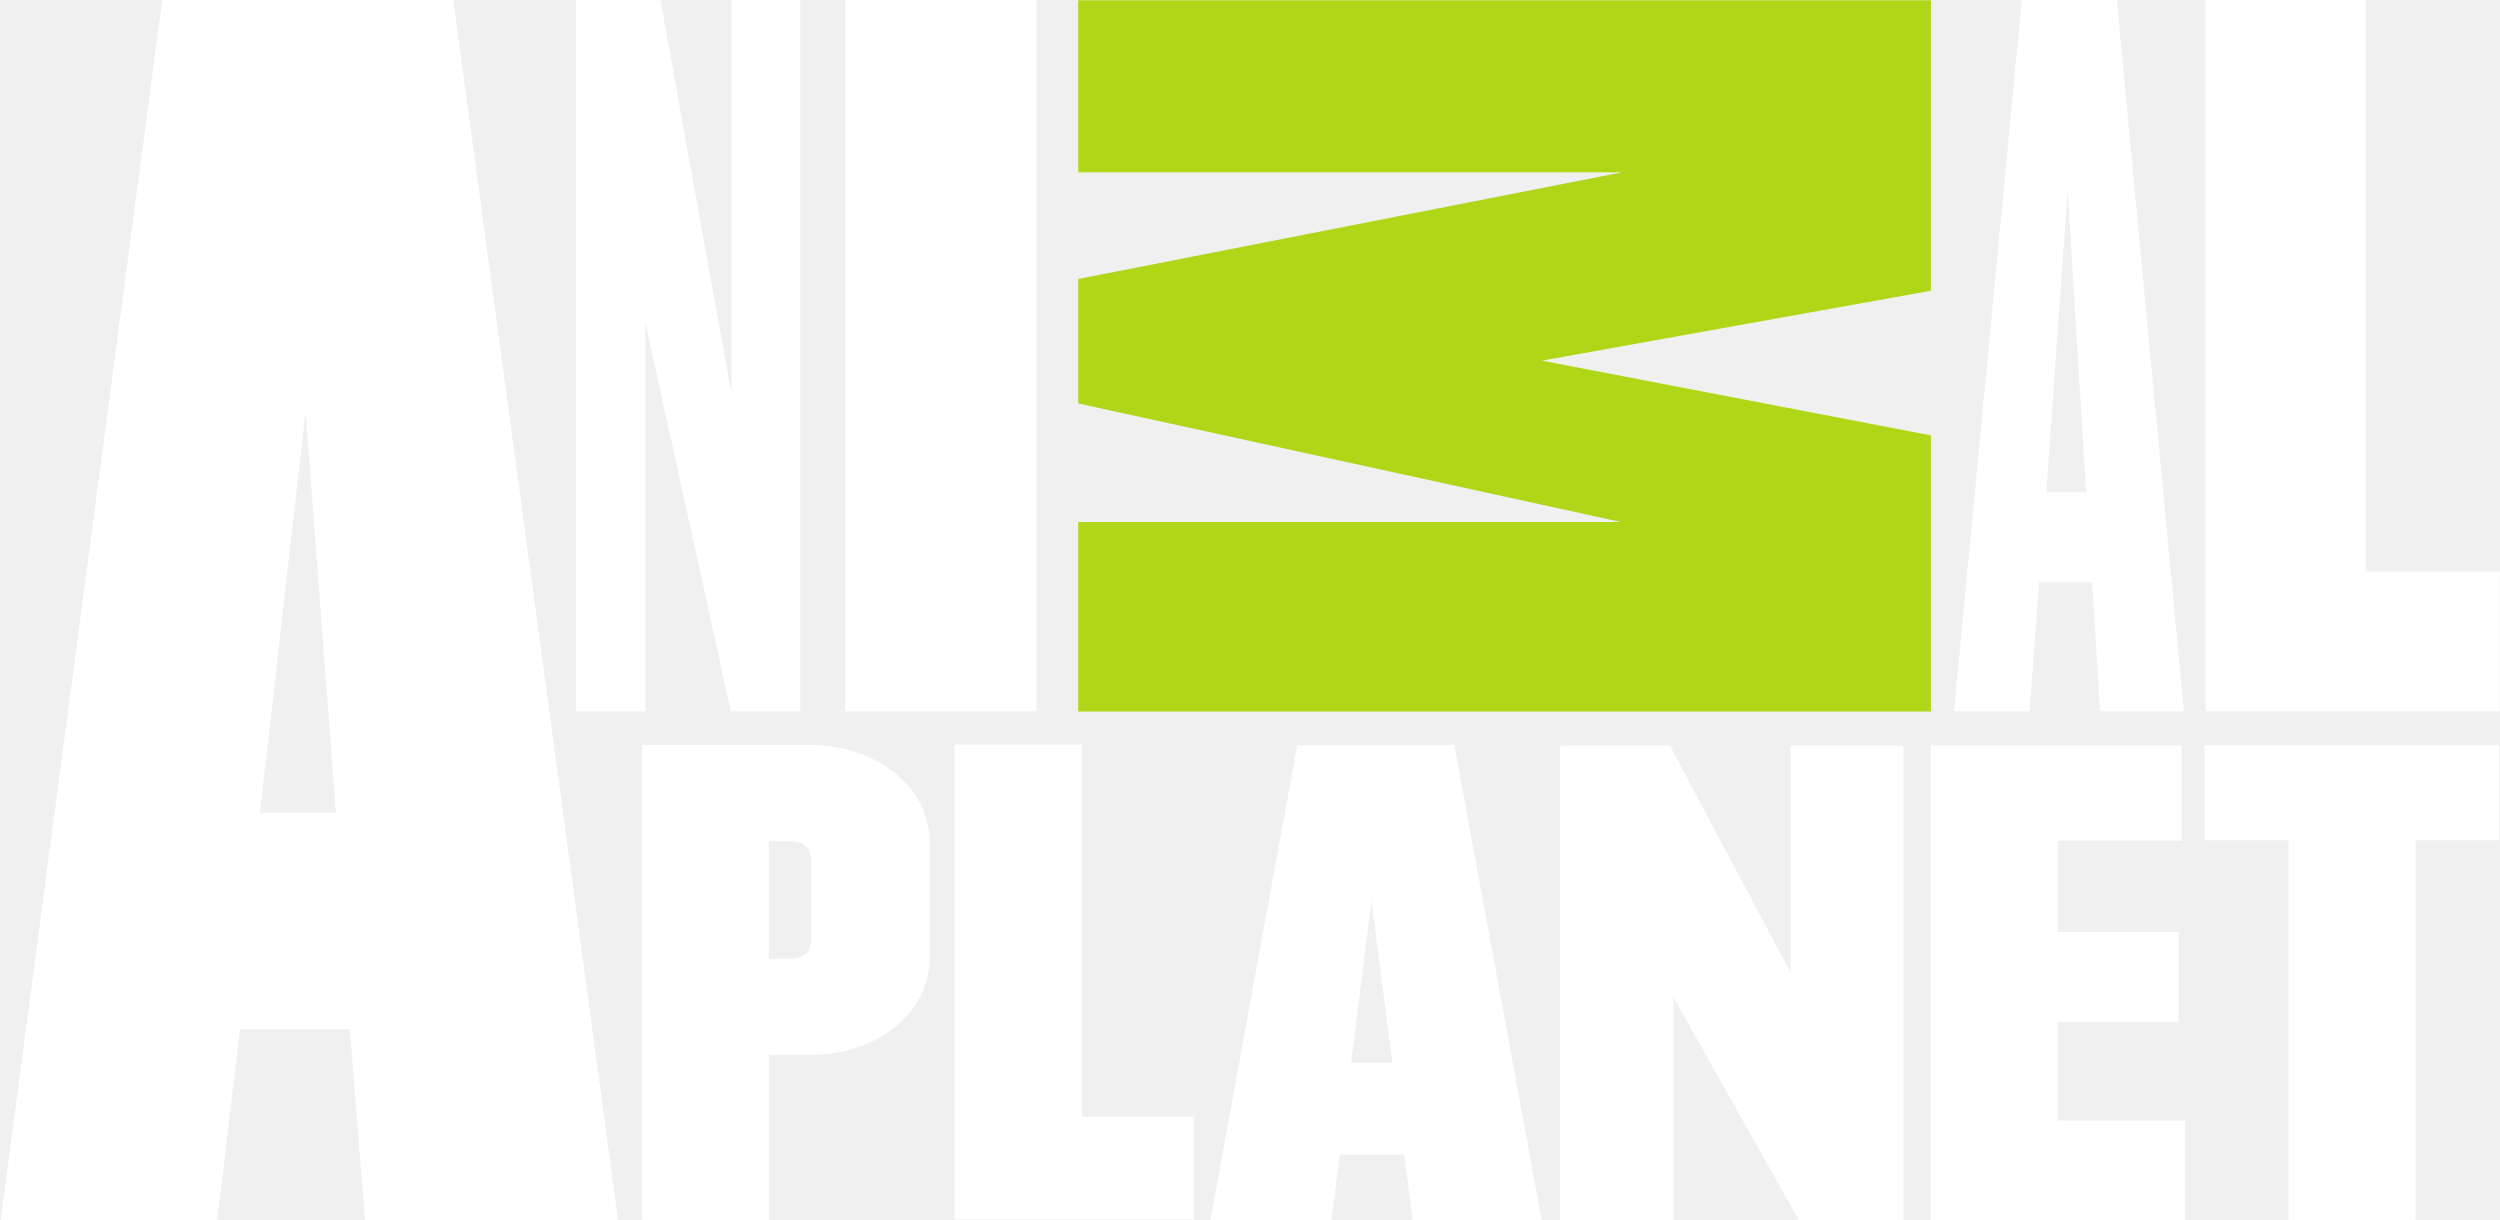
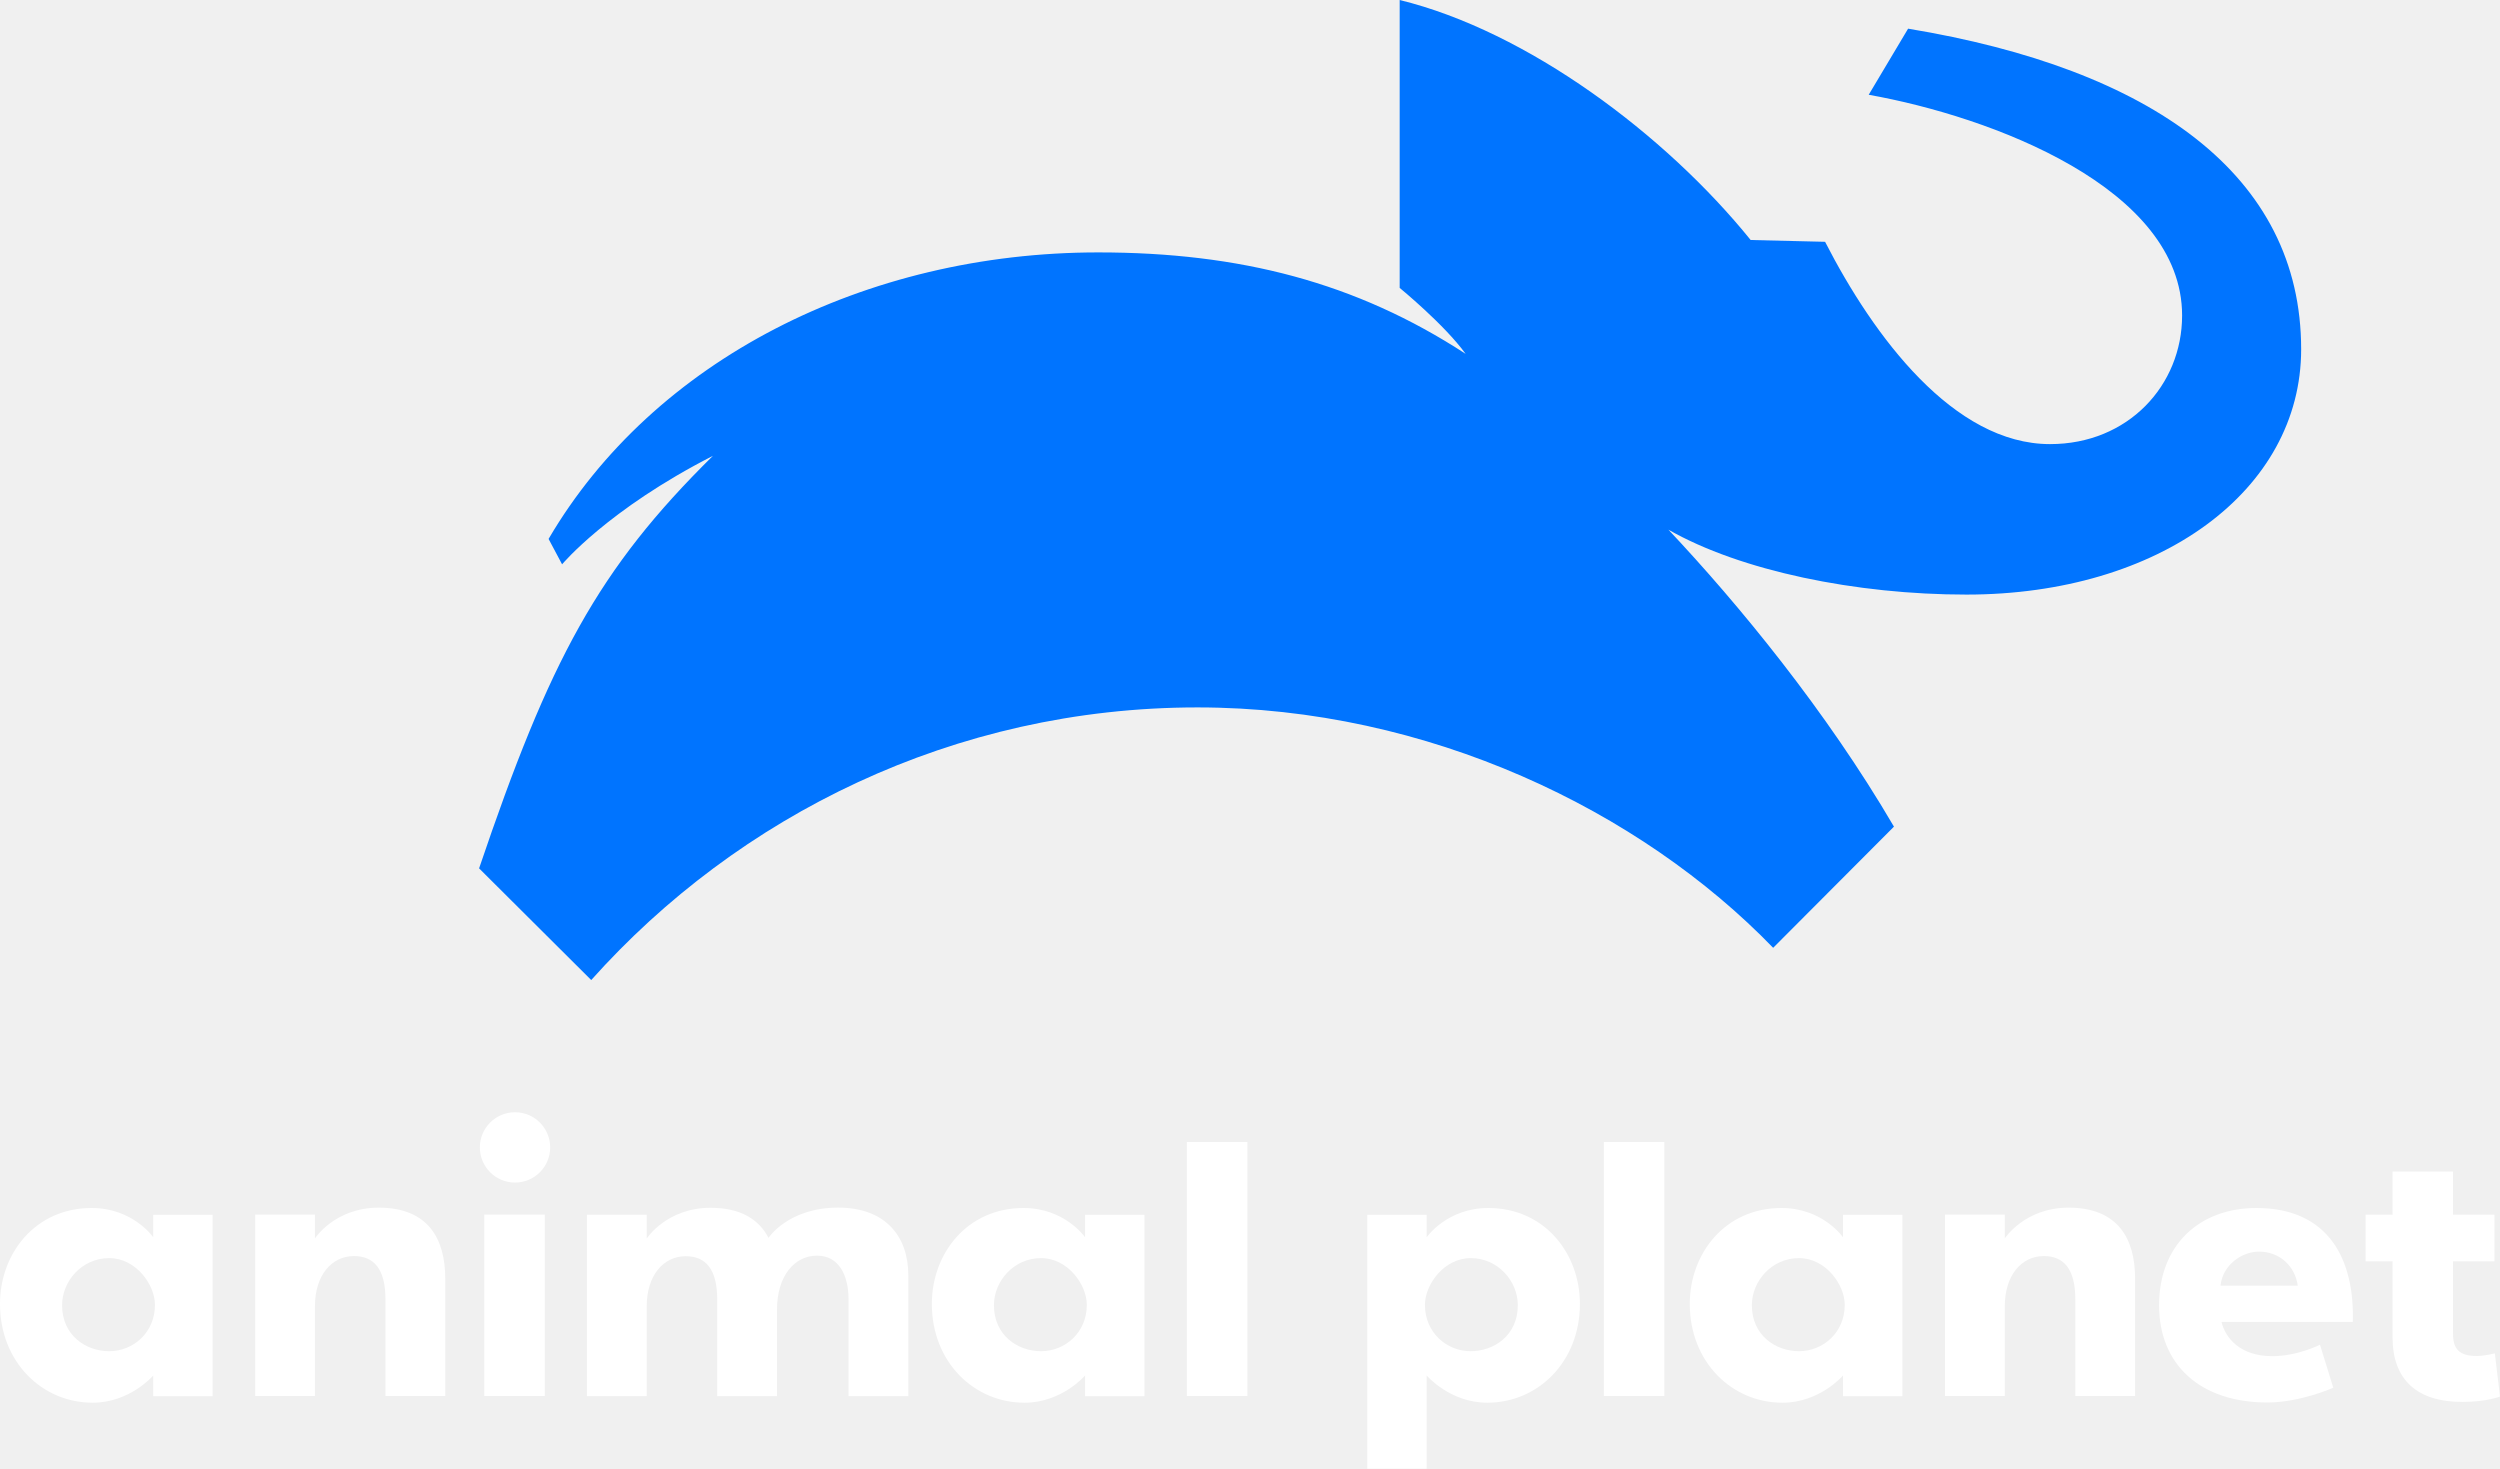
- <svg xmlns="http://www.w3.org/2000/svg" id="svg92786" width="7.447mm" height="3.634mm" version="1.1" viewBox="0 0 26.385 12.878">
-   <g id="layer1" transform="translate(-329.66 -228.78)">
-     <path id="path12376" d="m351 228.78-0.716 7.509h0.797l0.101-1.363h0.561l0.083 1.363h0.885l-0.709-7.509h-1.002zm0.484 2.015 0.195 3.181h-0.421l0.226-3.181z" fill="#fff" />
-     <path id="path12380" d="m337.38 228.78v4.164l-0.751-4.164h-0.892v7.509h0.734l-1e-3 -4.106 0.902 4.106h0.733v-7.509h-0.724z" fill="#fff" />
-     <path id="path12392" d="m352.94 228.78v7.508h3.105v-1.474h-1.414v-6.034h-1.691z" fill="#fff" />
-     <path id="path12404" d="m331.37 228.78-1.705 12.876h2.285l0.241-2.011h1.159l0.161 2.011h2.67l-1.739-12.876h-3.072zm1.031 8.58 0.482-4.232 0.321 4.232h-0.804z" fill="#fff" />
-     <path id="path12408" d="m338.58 228.78v7.509h2.018l-1e-3 -7.509h-2.016z" fill="#fff" />
-     <path id="path12412" d="m348.56 236.65v2.399l-1.275-2.399h-1.159v5.011h1.196v-2.355l1.325 2.355h1.103v-5.011h-1.19z" fill="#fff" />
-     <path id="path12416" d="m350.04 236.65v5.011h2.681v-1.052h-1.34v-1.04h1.275v-0.951h-1.275v-0.964h1.306v-1.004h-2.647z" fill="#fff" />
-     <path id="path12420" d="m338.22 238.7c0 0.144-0.087 0.2-0.23 0.2h-0.215v-1.24h0.215c0.142 0 0.23 0.056 0.23 0.201v0.839zm6e-3 -2.055h-1.791v5.011h1.34v-1.741h0.451c0.642 0 1.246-0.401 1.246-1.04v-1.19c0-0.632-0.604-1.04-1.246-1.04" fill="#fff" />
-     <path id="path12424" d="m352.93 237.65h0.886v4.008h1.34v-4.008h0.884v-1.004h-3.11v1.004z" fill="#fff" />
-     <path id="path12428" d="m341.08 236.64h-1.347v5.013h2.526v-1.084h-1.179v-3.929z" fill="#fff" />
-     <path id="path12432" d="m343.92 240 0.214-1.716 0.221 1.716h-0.435zm1.089-3.354h-1.657l-0.917 5.013h1.279l0.086-0.691h0.681l0.089 0.691h1.361l-0.921-5.013z" fill="#fff" />
-     <path id="path12436" d="m350.04 231.85v-3.067h-9.001v1.816h5.739l-5.739 1.126v1.314l5.726 1.251h-5.726v2.001h9.001v-2.915l-4.107-0.789 4.107-0.738z" fill="#afd718" />
+ <svg xmlns="http://www.w3.org/2000/svg" id="svg17830" width="1e3" height="587.44" version="1.1">
+   <link id="dark-mode" href="" rel="stylesheet" type="text/css" />
+   <style id="dark-mode-custom-style" type="text/css" />
+   <g id="layer1" transform="translate(127.84 -1853.9)">
+     <g id="g840" fill="#fff">
+       <path id="path17862" d="m-91.17 2337.1c-22.618 0-36.674 18.257-36.674 38.359 0 23.154 16.76 39.525 37.063 39.525 14.962 0 24.233-10.886 24.233-10.886v8.294h23.758v-72.571h-23.758v8.985s-8.077-11.706-24.622-11.706zm6.998 20.043c10.746 0 18.315 10.658 18.315 18.704 0 11.019-8.587 18.532-18.315 18.532-9.258 0-18.834-6.261-18.834-18.402 0-9.613 7.927-18.834 18.834-18.834z" />
+       <path id="path17866" d="m-25.77 2412.3v-72.571h23.914v9.518s7.949-12.285 25.514-12.285c19.849 0 26.599 12.582 26.599 28.339v46.998h-23.914v-38.704c0-12.234-4.722-17.27-12.591-17.27-9.01 0-15.608 7.79-15.608 20.035v35.94z" />
+       <path id="path17869" d="m65.877 2412.3v-72.571h24.19v72.571z" />
+       <circle id="path17871" transform="matrix(1.3823 0 0 1.3823 48.503 -933.33)" cx="21.46" cy="2348.4" r="10.174" />
+       <path id="path17873" d="m182.96 2377.8v34.558h-23.914v-38.704c0-12.234-4.722-17.27-12.591-17.27-9.01 0-15.608 7.79-15.608 20.035v35.94h-23.914v-72.571h23.914v9.518s7.949-12.285 25.514-12.285c12.175 0 19.422 4.734 23.205 12.031 0 0 7.811-12.106 27.888-12.106 18.831 0 28.033 11.457 28.033 27.032v48.38h-23.914v-38.704c0-9.438-3.716-17.496-12.6-17.496-9.08 0-16.014 8.187-16.014 21.643z" />
+       <path id="path17877" d="m281.57 2337.1c-22.618 0-36.674 18.257-36.674 38.359 0 23.154 16.76 39.525 37.063 39.525 14.962 0 24.233-10.886 24.233-10.886v8.294h23.758v-72.571h-23.758v8.985s-8.077-11.706-24.622-11.706zm6.998 20.043c10.746 0 18.315 10.658 18.315 18.704 0 11.019-8.587 18.532-18.315 18.532-9.258 0-18.834-6.261-18.834-18.402 0-9.613 7.927-18.834 18.834-18.834z" />
+       <path id="path17879" d="m346.92 2412.3v-101.6h24.19v101.6z" />
+       <path id="path17881" d="m584.74 2337.1c-22.618 0-36.674 18.257-36.674 38.359 0 23.154 16.76 39.525 37.063 39.525 14.962 0 24.233-10.886 24.233-10.886v8.294h23.758v-72.571h-23.758v8.985s-8.077-11.706-24.622-11.706zm6.998 20.043c10.746 0 18.315 10.658 18.315 18.704 0 11.019-8.587 18.532-18.315 18.532-9.259 0-18.834-6.261-18.834-18.402 0-9.613 7.927-18.834 18.834-18.834z" />
+       <path id="path17883" d="m513.71 2412.3v-101.6h24.19v101.6z" />
+       <path id="path17885" d="m467.45 2337.1c22.618 0 36.674 18.257 36.674 38.359 0 23.154-16.76 39.525-37.063 39.525-14.962 0-24.233-10.886-24.233-10.886v37.304h-23.758v-101.58h23.758v8.985s8.077-11.706 24.622-11.706zm-6.998 20.043c-10.746 0-18.315 10.658-18.315 18.704 0 11.019 8.587 18.532 18.315 18.532 9.258 0 18.834-6.261 18.834-18.402 0-9.613-7.927-18.834-18.834-18.834z" />
+       <path id="path17887" d="m650.17 2412.3v-72.571h23.914v9.518s7.949-12.285 25.514-12.285c19.849 0 26.599 12.582 26.599 28.339v46.998h-23.914v-38.704c0-12.234-4.722-17.27-12.591-17.27-9.01 0-15.608 7.79-15.608 20.035v35.94z" />
+       <path id="path17889" d="m774.71 2337.1c-22.629 0-38.92 14.632-38.92 38.92 0 23.755 16.461 38.877 43.326 38.877 13.256 0 26.35-5.918 26.35-5.918l-5.313-17.192s-8.934 4.579-19.093 4.579c-12.764 0-18.707-7.177-20.303-13.693h52.527c0.743-24.795-9.512-45.573-38.575-45.573zm1.037 17.452c8.387 0 14.438 5.879 15.523 13.607h-30.901c0.864-8.305 8.513-13.607 15.378-13.607z" />
+       <path id="path17893" d="m853.37 2322.5v17.279h16.588v18.661h-16.588v29.028c0 5.934 2.417 8.832 9.478 8.832 3.165 0 7.249-1.063 7.249-1.063l2.057 17.274s-5.317 2.158-15.085 2.158c-18.223 0-27.889-8.982-27.889-25.819v-30.41h-10.782v-18.661h10.782v-17.279z" />
+     </g>
+     <path id="path17895" d="m432.03 1853.9v115.16s17.884 14.637 26.391 26.391c-43.811-28.583-90.356-40.589-146.95-40.589-93.167 0-178 43.166-219.88 114.61l5.406 10.16s18.223-21.91 60.328-43.398c-45.99 45.368-65.253 81.559-93.529 165.01l44.855 44.671c58.689-65.666 145.04-109.05 242.51-109.05 92.235 0 177.17 41.28 230.26 96.158l48.318-48.464c-27.087-46.356-62.26-89.11-90.217-118.79 28.926 16.519 75.108 25.967 119.22 25.967 77.174 0 133.88-41.553 133.88-98.13 0-69.695-59.755-112.11-157.22-128.24l-15.761 26.442c49.049 8.747 125.36 37.295 125.36 88.294 0 27.976-21.642 51.441-52.822 51.441-38.537 0-70.54-42.975-89.988-80.924l-29.764-0.716c-34.16-42.271-89.385-83.522-140.4-95.999z" fill="#0074ff" />
  </g>
</svg>
